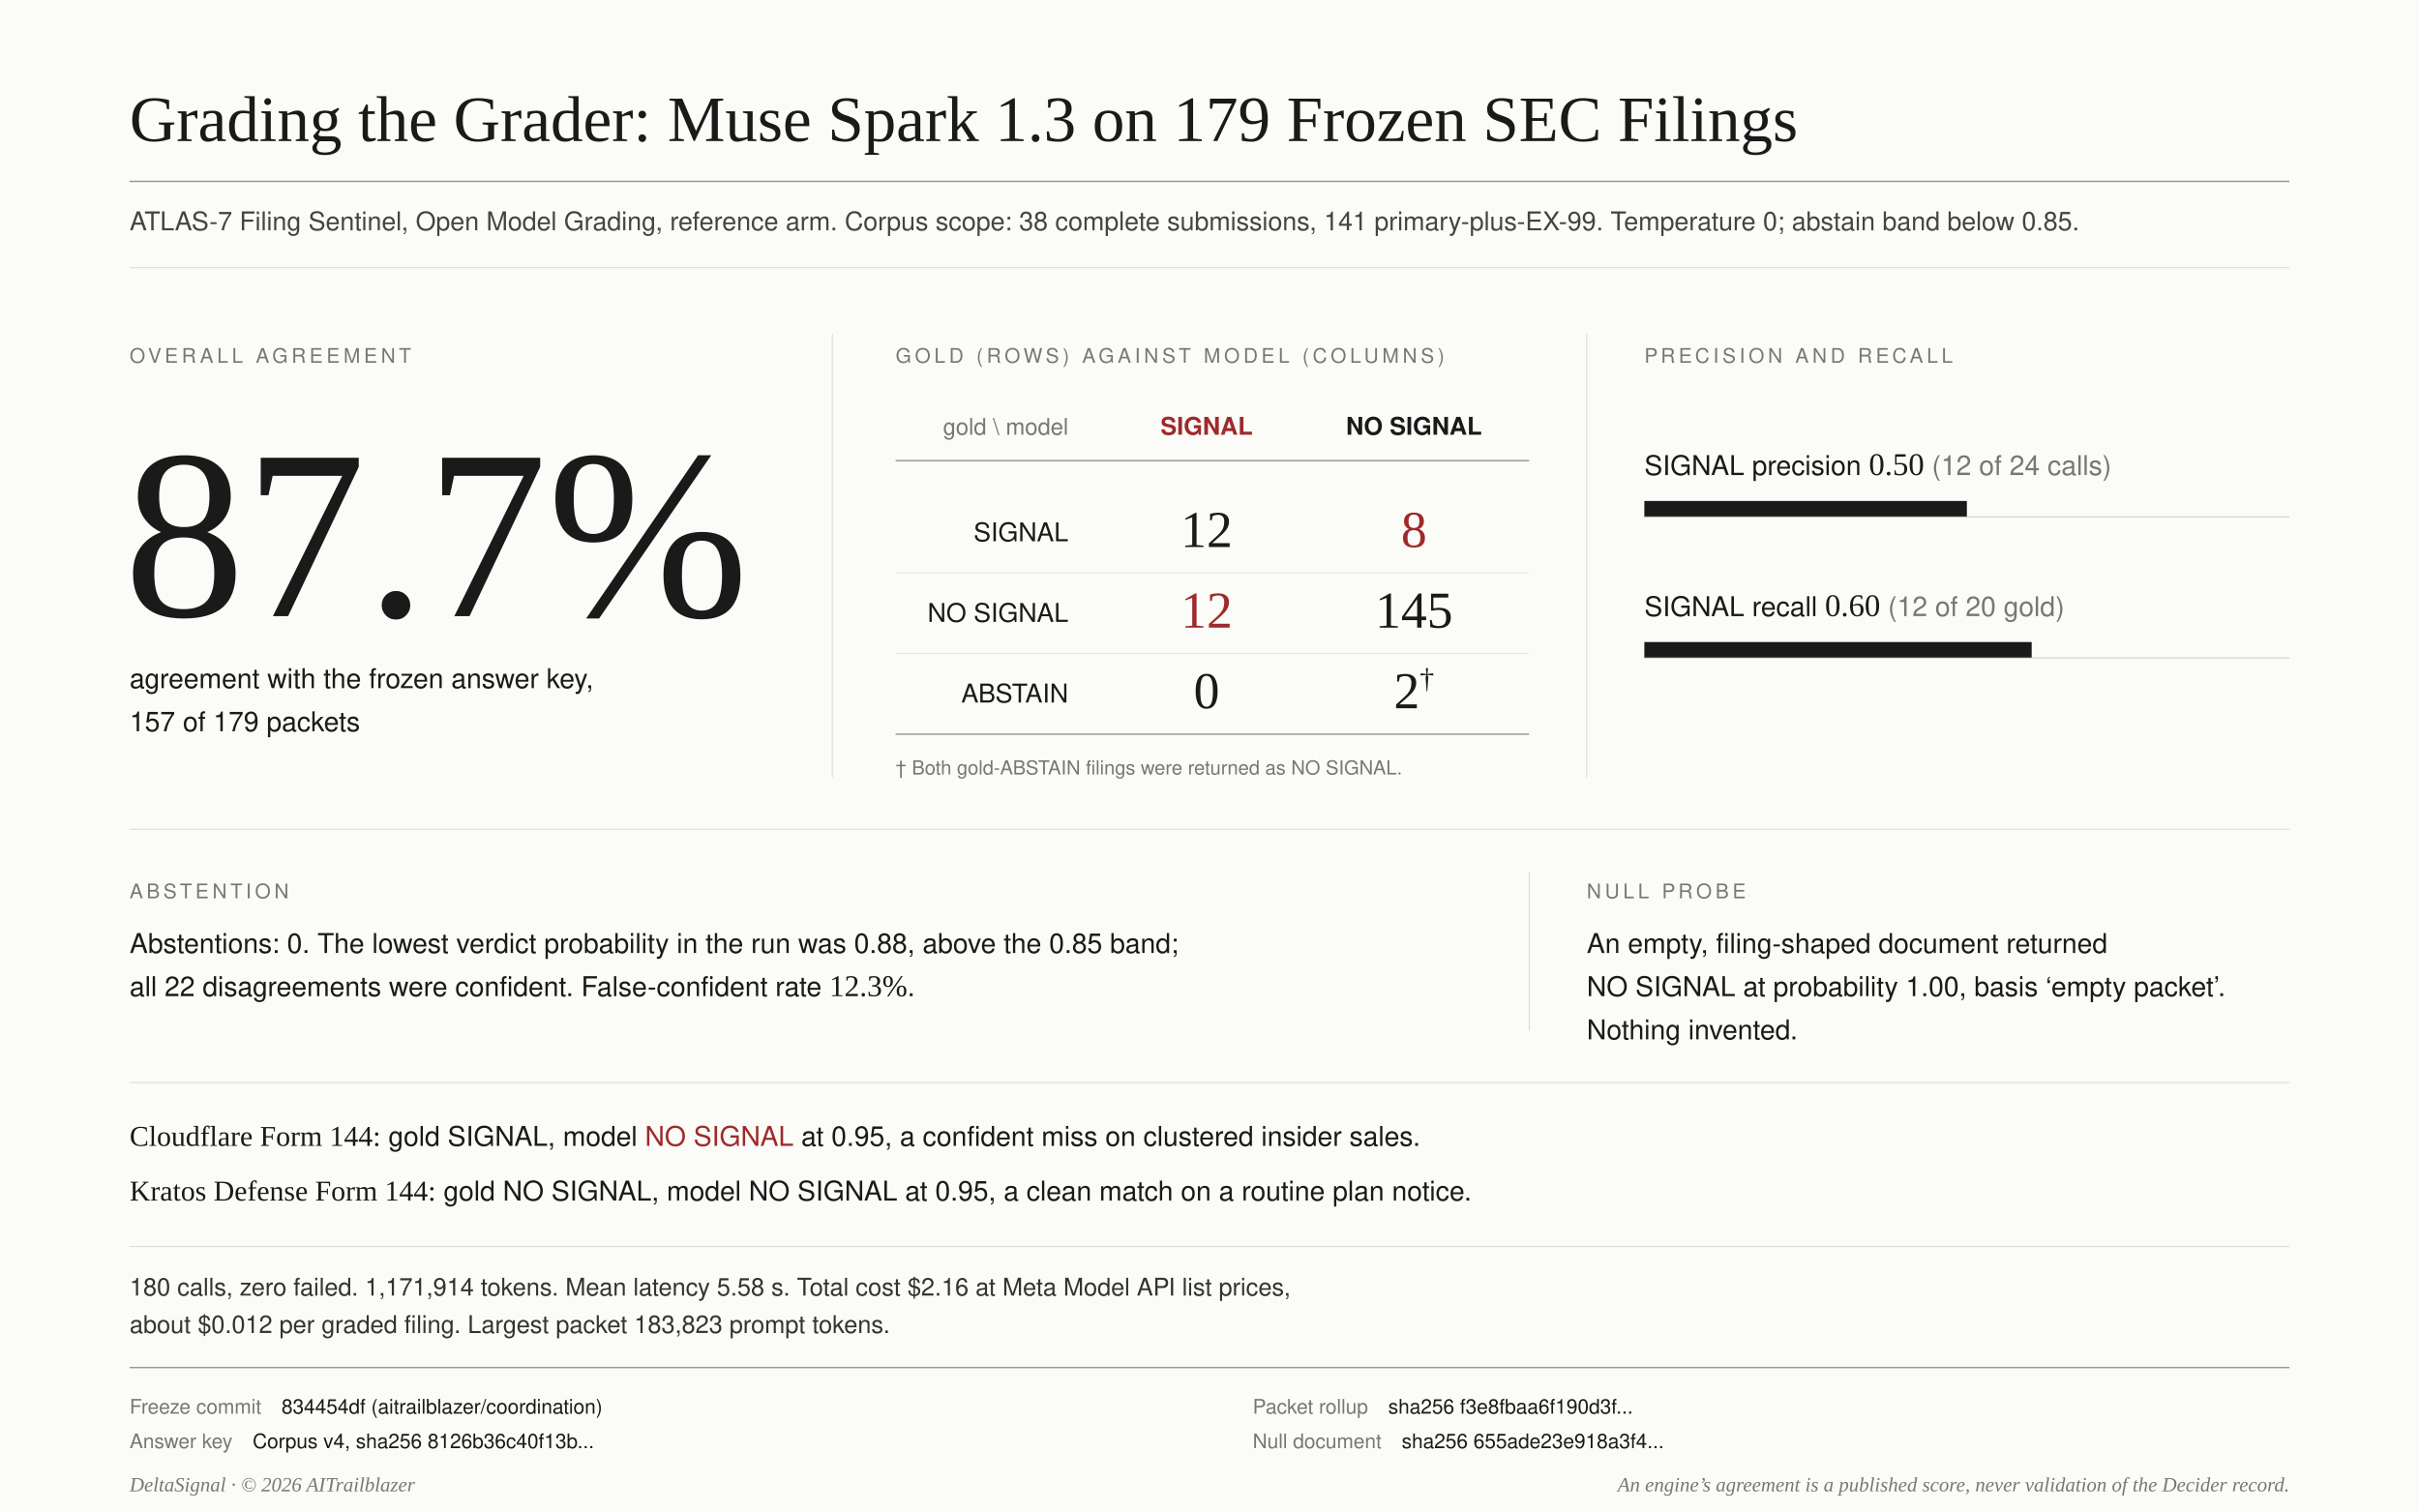
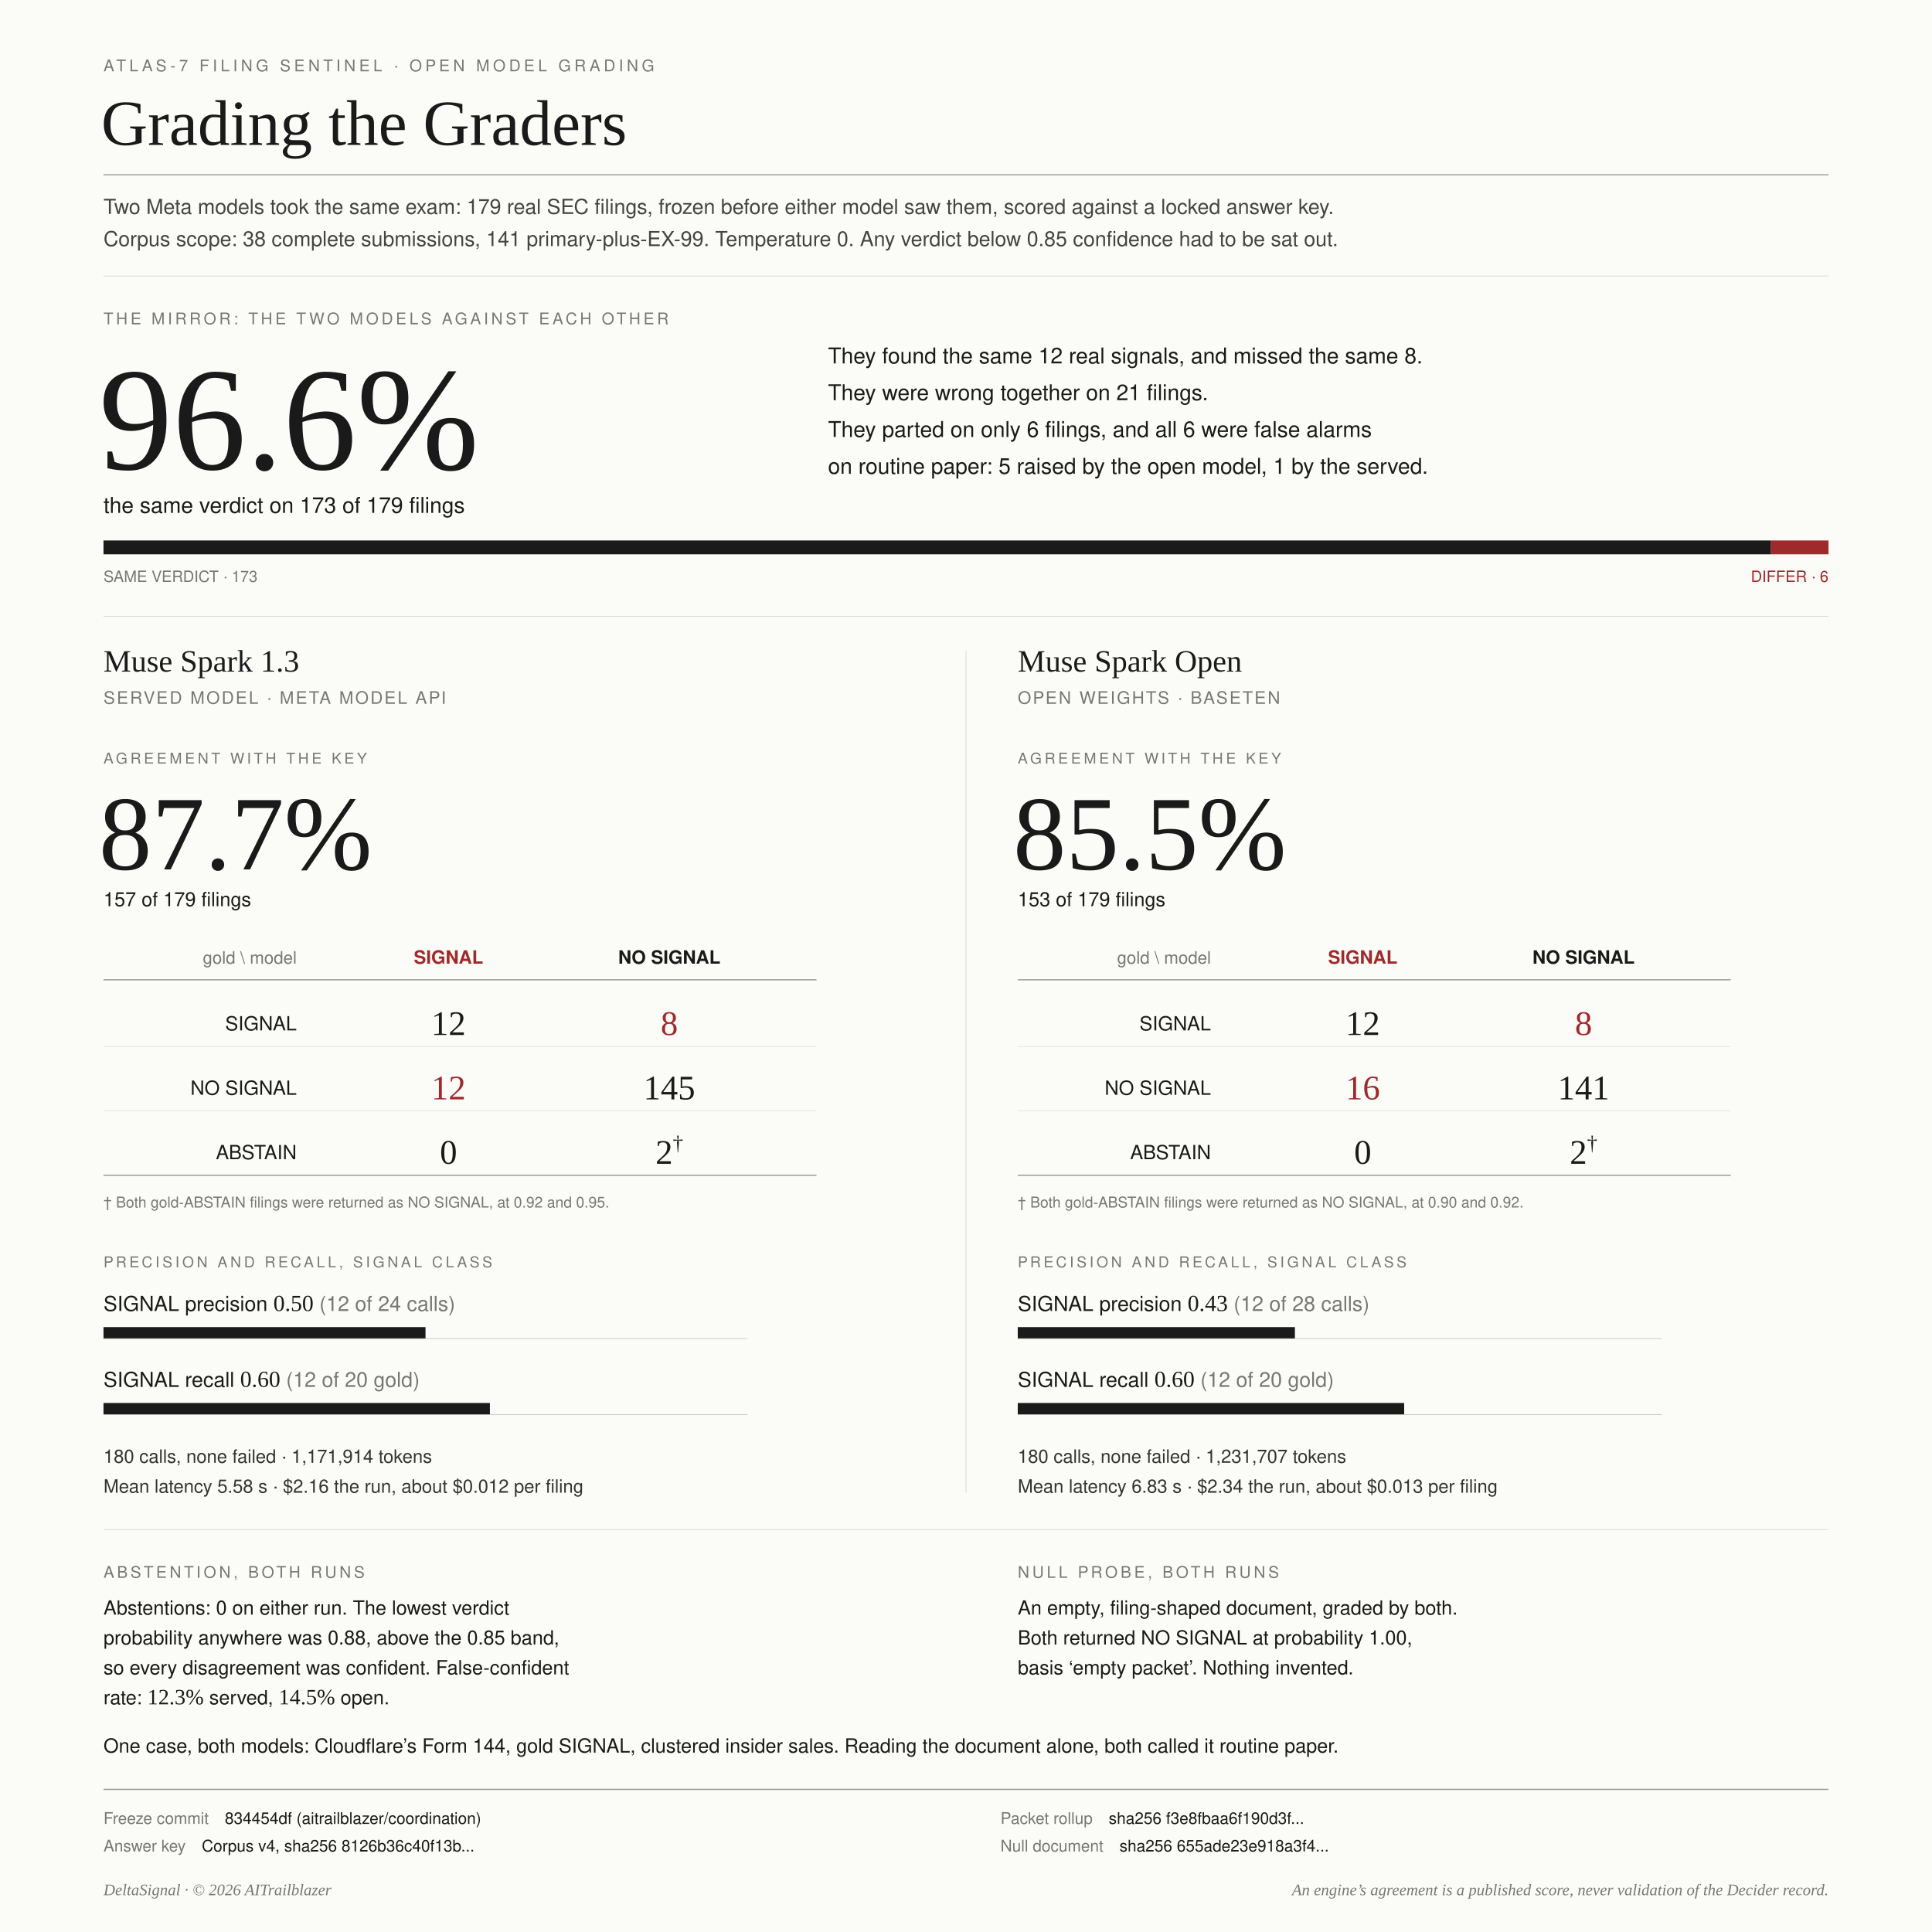
- <svg xmlns="http://www.w3.org/2000/svg" viewBox="0 0 1680 1050" width="1680" height="1050" role="img" aria-label="Grading the Grader: Muse Spark 1.3 on 179 frozen SEC filings">
-   <rect x="0" y="0" width="1680" height="1050" fill="#FBFBF8" />
-   <text x="90" y="98" font-family="Georgia, 'Times New Roman', 'Liberation Serif', 'DejaVu Serif', serif" font-size="45" fill="#1A1A1A">Grading the Grader: Muse Spark 1.3 on 179 Frozen SEC Filings</text>
-   <line x1="90" y1="126" x2="1590" y2="126" stroke="#999999" stroke-width="1" />
-   <text x="90" y="160" font-family="Helvetica, Arial, 'Liberation Sans', 'DejaVu Sans', sans-serif" font-size="18" fill="#444444">ATLAS-7 Filing Sentinel, Open Model Grading, reference arm. Corpus scope: 38 complete submissions, 141 primary-plus-EX-99. Temperature 0; abstain band below 0.85.</text>
-   <line x1="90" y1="186" x2="1590" y2="186" stroke="#CCCCCC" stroke-width="0.5" />
-   <text x="90" y="252" font-family="Helvetica, Arial, 'Liberation Sans', 'DejaVu Sans', sans-serif" font-size="14" letter-spacing="2.5" fill="#777777">OVERALL AGREEMENT</text>
-   <text x="86" y="428" font-family="Georgia, 'Times New Roman', 'Liberation Serif', 'DejaVu Serif', serif" font-size="168" fill="#1A1A1A">87.7%</text>
-   <text x="90" y="478" font-family="Helvetica, Arial, 'Liberation Sans', 'DejaVu Sans', sans-serif" font-size="19" fill="#1A1A1A">agreement with the frozen answer key,</text>
-   <text x="90" y="508" font-family="Helvetica, Arial, 'Liberation Sans', 'DejaVu Sans', sans-serif" font-size="19" fill="#1A1A1A">157 of 179 packets</text>
-   <line x1="578" y1="232" x2="578" y2="540" stroke="#CCCCCC" stroke-width="0.5" />
-   <text x="622" y="252" font-family="Helvetica, Arial, 'Liberation Sans', 'DejaVu Sans', sans-serif" font-size="14" letter-spacing="2.5" fill="#777777">GOLD (ROWS) AGAINST MODEL (COLUMNS)</text>
-   <text x="742" y="302" text-anchor="end" font-family="Helvetica, Arial, 'Liberation Sans', 'DejaVu Sans', sans-serif" font-size="16" fill="#777777">gold \ model</text>
-   <text x="838" y="302" text-anchor="middle" font-family="Helvetica, Arial, 'Liberation Sans', 'DejaVu Sans', sans-serif" font-size="17" font-weight="bold" fill="#9E2A2B">SIGNAL</text>
-   <text x="982" y="302" text-anchor="middle" font-family="Helvetica, Arial, 'Liberation Sans', 'DejaVu Sans', sans-serif" font-size="17" font-weight="bold" fill="#1A1A1A">NO SIGNAL</text>
-   <line x1="622" y1="320" x2="1062" y2="320" stroke="#999999" stroke-width="1" />
-   <text x="742" y="376" text-anchor="end" font-family="Helvetica, Arial, 'Liberation Sans', 'DejaVu Sans', sans-serif" font-size="18" fill="#1A1A1A">SIGNAL</text>
-   <text x="838" y="380" text-anchor="middle" font-family="Georgia, 'Times New Roman', 'Liberation Serif', 'DejaVu Serif', serif" font-size="36" fill="#1A1A1A">12</text>
-   <text x="982" y="380" text-anchor="middle" font-family="Georgia, 'Times New Roman', 'Liberation Serif', 'DejaVu Serif', serif" font-size="36" fill="#9E2A2B">8</text>
-   <line x1="622" y1="398" x2="1062" y2="398" stroke="#DDDDDD" stroke-width="0.5" />
-   <text x="742" y="432" text-anchor="end" font-family="Helvetica, Arial, 'Liberation Sans', 'DejaVu Sans', sans-serif" font-size="18" fill="#1A1A1A">NO SIGNAL</text>
-   <text x="838" y="436" text-anchor="middle" font-family="Georgia, 'Times New Roman', 'Liberation Serif', 'DejaVu Serif', serif" font-size="36" fill="#9E2A2B">12</text>
-   <text x="982" y="436" text-anchor="middle" font-family="Georgia, 'Times New Roman', 'Liberation Serif', 'DejaVu Serif', serif" font-size="36" fill="#1A1A1A">145</text>
-   <line x1="622" y1="454" x2="1062" y2="454" stroke="#DDDDDD" stroke-width="0.5" />
-   <text x="742" y="488" text-anchor="end" font-family="Helvetica, Arial, 'Liberation Sans', 'DejaVu Sans', sans-serif" font-size="18" fill="#1A1A1A">ABSTAIN</text>
-   <text x="838" y="492" text-anchor="middle" font-family="Georgia, 'Times New Roman', 'Liberation Serif', 'DejaVu Serif', serif" font-size="36" fill="#1A1A1A">0</text>
-   <text x="982" y="492" text-anchor="middle" font-family="Georgia, 'Times New Roman', 'Liberation Serif', 'DejaVu Serif', serif" font-size="36" fill="#1A1A1A">2<tspan font-size="20" dy="-14">†</tspan>
+ <svg xmlns="http://www.w3.org/2000/svg" viewBox="0 0 1680 1680" width="1680" height="1680" role="img" aria-label="Grading the Graders: Muse Spark 1.3 and Muse Spark Open on 179 frozen SEC filings">
+   <rect x="0" y="0" width="1680" height="1680" fill="#FBFBF8" />
+   <text x="90" y="62" font-family="Helvetica, Arial, 'Liberation Sans', 'DejaVu Sans', sans-serif" font-size="14" letter-spacing="3" fill="#777777">ATLAS-7 FILING SENTINEL · OPEN MODEL GRADING</text>
+   <text x="88" y="126" font-family="Georgia, 'Times New Roman', 'Liberation Serif', 'DejaVu Serif', serif" font-size="56" fill="#1A1A1A">Grading the Graders</text>
+   <line x1="90" y1="152" x2="1590" y2="152" stroke="#999999" stroke-width="1" />
+   <text x="90" y="186" font-family="Helvetica, Arial, 'Liberation Sans', 'DejaVu Sans', sans-serif" font-size="18" fill="#444444">Two Meta models took the same exam: 179 real SEC filings, frozen before either model saw them, scored against a locked answer key.</text>
+   <text x="90" y="214" font-family="Helvetica, Arial, 'Liberation Sans', 'DejaVu Sans', sans-serif" font-size="18" fill="#444444">Corpus scope: 38 complete submissions, 141 primary-plus-EX-99. Temperature 0. Any verdict below 0.85 confidence had to be sat out.</text>
+   <line x1="90" y1="240" x2="1590" y2="240" stroke="#CCCCCC" stroke-width="0.5" />
+   <text x="90" y="282" font-family="Helvetica, Arial, 'Liberation Sans', 'DejaVu Sans', sans-serif" font-size="14" letter-spacing="2.5" fill="#777777">THE MIRROR: THE TWO MODELS AGAINST EACH OTHER</text>
+   <text x="86" y="408" font-family="Georgia, 'Times New Roman', 'Liberation Serif', 'DejaVu Serif', serif" font-size="128" fill="#1A1A1A">96.6%</text>
+   <text x="90" y="446" font-family="Helvetica, Arial, 'Liberation Sans', 'DejaVu Sans', sans-serif" font-size="19" fill="#1A1A1A">the same verdict on 173 of 179 filings</text>
+   <text x="720" y="316" font-family="Helvetica, Arial, 'Liberation Sans', 'DejaVu Sans', sans-serif" font-size="19" fill="#1A1A1A">They found the same 12 real signals, and missed the same 8.</text>
+   <text x="720" y="348" font-family="Helvetica, Arial, 'Liberation Sans', 'DejaVu Sans', sans-serif" font-size="19" fill="#1A1A1A">They were wrong together on 21 filings.</text>
+   <text x="720" y="380" font-family="Helvetica, Arial, 'Liberation Sans', 'DejaVu Sans', sans-serif" font-size="19" fill="#1A1A1A">They parted on only 6 filings, and all 6 were false alarms</text>
+   <text x="720" y="412" font-family="Helvetica, Arial, 'Liberation Sans', 'DejaVu Sans', sans-serif" font-size="19" fill="#1A1A1A">on routine paper: 5 raised by the open model, 1 by the served.</text>
+   <rect x="90" y="470" width="1500" height="12" fill="#E7E4DC" />
+   <rect x="90" y="470" width="1450" height="12" fill="#1A1A1A" />
+   <rect x="1540" y="470" width="50" height="12" fill="#9E2A2B" />
+   <text x="90" y="506" font-family="Helvetica, Arial, 'Liberation Sans', 'DejaVu Sans', sans-serif" font-size="13.5" fill="#777777">SAME VERDICT · 173</text>
+   <text x="1590" y="506" text-anchor="end" font-family="Helvetica, Arial, 'Liberation Sans', 'DejaVu Sans', sans-serif" font-size="13.5" fill="#9E2A2B">DIFFER · 6</text>
+   <line x1="90" y1="536" x2="1590" y2="536" stroke="#CCCCCC" stroke-width="0.5" />
+   <line x1="840" y1="566" x2="840" y2="1298" stroke="#CCCCCC" stroke-width="0.5" />
+   <text x="90" y="584" font-family="Georgia, 'Times New Roman', 'Liberation Serif', 'DejaVu Serif', serif" font-size="27" fill="#1A1A1A">Muse Spark 1.3</text>
+   <text x="90" y="612" font-family="Helvetica, Arial, 'Liberation Sans', 'DejaVu Sans', sans-serif" font-size="15" letter-spacing="1.5" fill="#777777">SERVED MODEL · META MODEL API</text>
+   <text x="90" y="664" font-family="Helvetica, Arial, 'Liberation Sans', 'DejaVu Sans', sans-serif" font-size="13" letter-spacing="2.5" fill="#777777">AGREEMENT WITH THE KEY</text>
+   <text x="86" y="756" font-family="Georgia, 'Times New Roman', 'Liberation Serif', 'DejaVu Serif', serif" font-size="92" fill="#1A1A1A">87.7%</text>
+   <text x="90" y="788" font-family="Helvetica, Arial, 'Liberation Sans', 'DejaVu Sans', sans-serif" font-size="17" fill="#1A1A1A">157 of 179 filings</text>
+   <text x="258" y="838" text-anchor="end" font-family="Helvetica, Arial, 'Liberation Sans', 'DejaVu Sans', sans-serif" font-size="15" fill="#777777">gold \ model</text>
+   <text x="390" y="838" text-anchor="middle" font-family="Helvetica, Arial, 'Liberation Sans', 'DejaVu Sans', sans-serif" font-size="16" font-weight="bold" fill="#9E2A2B">SIGNAL</text>
+   <text x="582" y="838" text-anchor="middle" font-family="Helvetica, Arial, 'Liberation Sans', 'DejaVu Sans', sans-serif" font-size="16" font-weight="bold" fill="#1A1A1A">NO SIGNAL</text>
+   <line x1="90" y1="852" x2="710" y2="852" stroke="#999999" stroke-width="1" />
+   <text x="258" y="896" text-anchor="end" font-family="Helvetica, Arial, 'Liberation Sans', 'DejaVu Sans', sans-serif" font-size="17" fill="#1A1A1A">SIGNAL</text>
+   <text x="390" y="900" text-anchor="middle" font-family="Georgia, 'Times New Roman', 'Liberation Serif', 'DejaVu Serif', serif" font-size="30" fill="#1A1A1A">12</text>
+   <text x="582" y="900" text-anchor="middle" font-family="Georgia, 'Times New Roman', 'Liberation Serif', 'DejaVu Serif', serif" font-size="30" fill="#9E2A2B">8</text>
+   <line x1="90" y1="910" x2="710" y2="910" stroke="#DDDDDD" stroke-width="0.5" />
+   <text x="258" y="952" text-anchor="end" font-family="Helvetica, Arial, 'Liberation Sans', 'DejaVu Sans', sans-serif" font-size="17" fill="#1A1A1A">NO SIGNAL</text>
+   <text x="390" y="956" text-anchor="middle" font-family="Georgia, 'Times New Roman', 'Liberation Serif', 'DejaVu Serif', serif" font-size="30" fill="#9E2A2B">12</text>
+   <text x="582" y="956" text-anchor="middle" font-family="Georgia, 'Times New Roman', 'Liberation Serif', 'DejaVu Serif', serif" font-size="30" fill="#1A1A1A">145</text>
+   <line x1="90" y1="966" x2="710" y2="966" stroke="#DDDDDD" stroke-width="0.5" />
+   <text x="258" y="1008" text-anchor="end" font-family="Helvetica, Arial, 'Liberation Sans', 'DejaVu Sans', sans-serif" font-size="17" fill="#1A1A1A">ABSTAIN</text>
+   <text x="390" y="1012" text-anchor="middle" font-family="Georgia, 'Times New Roman', 'Liberation Serif', 'DejaVu Serif', serif" font-size="30" fill="#1A1A1A">0</text>
+   <text x="582" y="1012" text-anchor="middle" font-family="Georgia, 'Times New Roman', 'Liberation Serif', 'DejaVu Serif', serif" font-size="30" fill="#1A1A1A">2<tspan font-size="18" dy="-12">†</tspan>
  </text>
-   <line x1="622" y1="510" x2="1062" y2="510" stroke="#999999" stroke-width="1" />
-   <text x="622" y="538" font-family="Helvetica, Arial, 'Liberation Sans', 'DejaVu Sans', sans-serif" font-size="13.5" fill="#777777">† Both gold-ABSTAIN filings were returned as NO SIGNAL.</text>
-   <line x1="1102" y1="232" x2="1102" y2="540" stroke="#CCCCCC" stroke-width="0.5" />
-   <text x="1142" y="252" font-family="Helvetica, Arial, 'Liberation Sans', 'DejaVu Sans', sans-serif" font-size="14" letter-spacing="2.5" fill="#777777">PRECISION AND RECALL</text>
-   <text x="1142" y="330" font-family="Helvetica, Arial, 'Liberation Sans', 'DejaVu Sans', sans-serif" font-size="19" fill="#1A1A1A">SIGNAL precision <tspan font-family="Georgia, 'Times New Roman', 'Liberation Serif', 'DejaVu Serif', serif" font-size="22">0.50</tspan>
+   <line x1="90" y1="1022" x2="710" y2="1022" stroke="#999999" stroke-width="1" />
+   <text x="90" y="1050" font-family="Helvetica, Arial, 'Liberation Sans', 'DejaVu Sans', sans-serif" font-size="13" fill="#777777">† Both gold-ABSTAIN filings were returned as NO SIGNAL, at 0.92 and 0.95.</text>
+   <text x="90" y="1102" font-family="Helvetica, Arial, 'Liberation Sans', 'DejaVu Sans', sans-serif" font-size="13" letter-spacing="2.5" fill="#777777">PRECISION AND RECALL, SIGNAL CLASS</text>
+   <text x="90" y="1140" font-family="Helvetica, Arial, 'Liberation Sans', 'DejaVu Sans', sans-serif" font-size="18" fill="#1A1A1A">SIGNAL precision <tspan font-family="Georgia, 'Times New Roman', 'Liberation Serif', 'DejaVu Serif', serif" font-size="20">0.50</tspan>
    <tspan fill="#777777">(12 of 24 calls)</tspan>
  </text>
-   <rect x="1142" y="348" width="224" height="11" fill="#1A1A1A" />
-   <line x1="1142" y1="359" x2="1590" y2="359" stroke="#BBBBBB" stroke-width="0.5" />
-   <text x="1142" y="428" font-family="Helvetica, Arial, 'Liberation Sans', 'DejaVu Sans', sans-serif" font-size="19" fill="#1A1A1A">SIGNAL recall <tspan font-family="Georgia, 'Times New Roman', 'Liberation Serif', 'DejaVu Serif', serif" font-size="22">0.60</tspan>
+   <rect x="90" y="1154" width="280" height="10" fill="#1A1A1A" />
+   <line x1="90" y1="1164" x2="650" y2="1164" stroke="#BBBBBB" stroke-width="0.5" />
+   <text x="90" y="1206" font-family="Helvetica, Arial, 'Liberation Sans', 'DejaVu Sans', sans-serif" font-size="18" fill="#1A1A1A">SIGNAL recall <tspan font-family="Georgia, 'Times New Roman', 'Liberation Serif', 'DejaVu Serif', serif" font-size="20">0.60</tspan>
    <tspan fill="#777777">(12 of 20 gold)</tspan>
  </text>
-   <rect x="1142" y="446" width="269" height="11" fill="#1A1A1A" />
-   <line x1="1142" y1="457" x2="1590" y2="457" stroke="#BBBBBB" stroke-width="0.5" />
-   <line x1="90" y1="576" x2="1590" y2="576" stroke="#CCCCCC" stroke-width="0.5" />
-   <text x="90" y="624" font-family="Helvetica, Arial, 'Liberation Sans', 'DejaVu Sans', sans-serif" font-size="14" letter-spacing="2.5" fill="#777777">ABSTENTION</text>
-   <text x="90" y="662" font-family="Helvetica, Arial, 'Liberation Sans', 'DejaVu Sans', sans-serif" font-size="19" fill="#1A1A1A">Abstentions: 0. The lowest verdict probability in the run was 0.88, above the 0.85 band;</text>
-   <text x="90" y="692" font-family="Helvetica, Arial, 'Liberation Sans', 'DejaVu Sans', sans-serif" font-size="19" fill="#1A1A1A">all 22 disagreements were confident. False-confident rate <tspan font-family="Georgia, 'Times New Roman', 'Liberation Serif', 'DejaVu Serif', serif" font-size="21">12.3%</tspan>.</text>
-   <line x1="1062" y1="606" x2="1062" y2="716" stroke="#CCCCCC" stroke-width="0.5" />
-   <text x="1102" y="624" font-family="Helvetica, Arial, 'Liberation Sans', 'DejaVu Sans', sans-serif" font-size="14" letter-spacing="2.5" fill="#777777">NULL PROBE</text>
-   <text x="1102" y="662" font-family="Helvetica, Arial, 'Liberation Sans', 'DejaVu Sans', sans-serif" font-size="19" fill="#1A1A1A">An empty, filing-shaped document returned</text>
-   <text x="1102" y="692" font-family="Helvetica, Arial, 'Liberation Sans', 'DejaVu Sans', sans-serif" font-size="19" fill="#1A1A1A">NO SIGNAL at probability 1.00, basis ‘empty packet’.</text>
-   <text x="1102" y="722" font-family="Helvetica, Arial, 'Liberation Sans', 'DejaVu Sans', sans-serif" font-size="19" fill="#1A1A1A">Nothing invented.</text>
-   <line x1="90" y1="752" x2="1590" y2="752" stroke="#CCCCCC" stroke-width="0.5" />
-   <text x="90" y="796" font-family="Helvetica, Arial, 'Liberation Sans', 'DejaVu Sans', sans-serif" font-size="19" fill="#1A1A1A">
-     <tspan font-family="Georgia, 'Times New Roman', 'Liberation Serif', 'DejaVu Serif', serif" font-size="20">Cloudflare Form 144:</tspan> gold SIGNAL, model <tspan fill="#9E2A2B">NO SIGNAL</tspan> at 0.95, a confident miss on clustered insider sales.</text>
-   <text x="90" y="834" font-family="Helvetica, Arial, 'Liberation Sans', 'DejaVu Sans', sans-serif" font-size="19" fill="#1A1A1A">
-     <tspan font-family="Georgia, 'Times New Roman', 'Liberation Serif', 'DejaVu Serif', serif" font-size="20">Kratos Defense Form 144:</tspan> gold NO SIGNAL, model NO SIGNAL at 0.95, a clean match on a routine plan notice.</text>
-   <line x1="90" y1="866" x2="1590" y2="866" stroke="#CCCCCC" stroke-width="0.5" />
-   <text x="90" y="900" font-family="Helvetica, Arial, 'Liberation Sans', 'DejaVu Sans', sans-serif" font-size="17" fill="#333333">180 calls, zero failed. 1,171,914 tokens. Mean latency 5.58 s. Total cost $2.16 at Meta Model API list prices,</text>
-   <text x="90" y="926" font-family="Helvetica, Arial, 'Liberation Sans', 'DejaVu Sans', sans-serif" font-size="17" fill="#333333">about $0.012 per graded filing. Largest packet 183,823 prompt tokens.</text>
-   <line x1="90" y1="950" x2="1590" y2="950" stroke="#999999" stroke-width="1" />
-   <text x="90" y="982" font-family="Helvetica, Arial, 'Liberation Sans', 'DejaVu Sans', sans-serif" font-size="14" fill="#1A1A1A">
+   <rect x="90" y="1220" width="336" height="10" fill="#1A1A1A" />
+   <line x1="90" y1="1230" x2="650" y2="1230" stroke="#BBBBBB" stroke-width="0.5" />
+   <text x="90" y="1272" font-family="Helvetica, Arial, 'Liberation Sans', 'DejaVu Sans', sans-serif" font-size="16" fill="#333333">180 calls, none failed · 1,171,914 tokens</text>
+   <text x="90" y="1298" font-family="Helvetica, Arial, 'Liberation Sans', 'DejaVu Sans', sans-serif" font-size="16" fill="#333333">Mean latency 5.58 s · $2.16 the run, about $0.012 per filing</text>
+   <text x="885" y="584" font-family="Georgia, 'Times New Roman', 'Liberation Serif', 'DejaVu Serif', serif" font-size="27" fill="#1A1A1A">Muse Spark Open</text>
+   <text x="885" y="612" font-family="Helvetica, Arial, 'Liberation Sans', 'DejaVu Sans', sans-serif" font-size="15" letter-spacing="1.5" fill="#777777">OPEN WEIGHTS · BASETEN</text>
+   <text x="885" y="664" font-family="Helvetica, Arial, 'Liberation Sans', 'DejaVu Sans', sans-serif" font-size="13" letter-spacing="2.5" fill="#777777">AGREEMENT WITH THE KEY</text>
+   <text x="881" y="756" font-family="Georgia, 'Times New Roman', 'Liberation Serif', 'DejaVu Serif', serif" font-size="92" fill="#1A1A1A">85.5%</text>
+   <text x="885" y="788" font-family="Helvetica, Arial, 'Liberation Sans', 'DejaVu Sans', sans-serif" font-size="17" fill="#1A1A1A">153 of 179 filings</text>
+   <text x="1053" y="838" text-anchor="end" font-family="Helvetica, Arial, 'Liberation Sans', 'DejaVu Sans', sans-serif" font-size="15" fill="#777777">gold \ model</text>
+   <text x="1185" y="838" text-anchor="middle" font-family="Helvetica, Arial, 'Liberation Sans', 'DejaVu Sans', sans-serif" font-size="16" font-weight="bold" fill="#9E2A2B">SIGNAL</text>
+   <text x="1377" y="838" text-anchor="middle" font-family="Helvetica, Arial, 'Liberation Sans', 'DejaVu Sans', sans-serif" font-size="16" font-weight="bold" fill="#1A1A1A">NO SIGNAL</text>
+   <line x1="885" y1="852" x2="1505" y2="852" stroke="#999999" stroke-width="1" />
+   <text x="1053" y="896" text-anchor="end" font-family="Helvetica, Arial, 'Liberation Sans', 'DejaVu Sans', sans-serif" font-size="17" fill="#1A1A1A">SIGNAL</text>
+   <text x="1185" y="900" text-anchor="middle" font-family="Georgia, 'Times New Roman', 'Liberation Serif', 'DejaVu Serif', serif" font-size="30" fill="#1A1A1A">12</text>
+   <text x="1377" y="900" text-anchor="middle" font-family="Georgia, 'Times New Roman', 'Liberation Serif', 'DejaVu Serif', serif" font-size="30" fill="#9E2A2B">8</text>
+   <line x1="885" y1="910" x2="1505" y2="910" stroke="#DDDDDD" stroke-width="0.5" />
+   <text x="1053" y="952" text-anchor="end" font-family="Helvetica, Arial, 'Liberation Sans', 'DejaVu Sans', sans-serif" font-size="17" fill="#1A1A1A">NO SIGNAL</text>
+   <text x="1185" y="956" text-anchor="middle" font-family="Georgia, 'Times New Roman', 'Liberation Serif', 'DejaVu Serif', serif" font-size="30" fill="#9E2A2B">16</text>
+   <text x="1377" y="956" text-anchor="middle" font-family="Georgia, 'Times New Roman', 'Liberation Serif', 'DejaVu Serif', serif" font-size="30" fill="#1A1A1A">141</text>
+   <line x1="885" y1="966" x2="1505" y2="966" stroke="#DDDDDD" stroke-width="0.5" />
+   <text x="1053" y="1008" text-anchor="end" font-family="Helvetica, Arial, 'Liberation Sans', 'DejaVu Sans', sans-serif" font-size="17" fill="#1A1A1A">ABSTAIN</text>
+   <text x="1185" y="1012" text-anchor="middle" font-family="Georgia, 'Times New Roman', 'Liberation Serif', 'DejaVu Serif', serif" font-size="30" fill="#1A1A1A">0</text>
+   <text x="1377" y="1012" text-anchor="middle" font-family="Georgia, 'Times New Roman', 'Liberation Serif', 'DejaVu Serif', serif" font-size="30" fill="#1A1A1A">2<tspan font-size="18" dy="-12">†</tspan>
+   </text>
+   <line x1="885" y1="1022" x2="1505" y2="1022" stroke="#999999" stroke-width="1" />
+   <text x="885" y="1050" font-family="Helvetica, Arial, 'Liberation Sans', 'DejaVu Sans', sans-serif" font-size="13" fill="#777777">† Both gold-ABSTAIN filings were returned as NO SIGNAL, at 0.90 and 0.92.</text>
+   <text x="885" y="1102" font-family="Helvetica, Arial, 'Liberation Sans', 'DejaVu Sans', sans-serif" font-size="13" letter-spacing="2.5" fill="#777777">PRECISION AND RECALL, SIGNAL CLASS</text>
+   <text x="885" y="1140" font-family="Helvetica, Arial, 'Liberation Sans', 'DejaVu Sans', sans-serif" font-size="18" fill="#1A1A1A">SIGNAL precision <tspan font-family="Georgia, 'Times New Roman', 'Liberation Serif', 'DejaVu Serif', serif" font-size="20">0.43</tspan>
+     <tspan fill="#777777">(12 of 28 calls)</tspan>
+   </text>
+   <rect x="885" y="1154" width="241" height="10" fill="#1A1A1A" />
+   <line x1="885" y1="1164" x2="1445" y2="1164" stroke="#BBBBBB" stroke-width="0.5" />
+   <text x="885" y="1206" font-family="Helvetica, Arial, 'Liberation Sans', 'DejaVu Sans', sans-serif" font-size="18" fill="#1A1A1A">SIGNAL recall <tspan font-family="Georgia, 'Times New Roman', 'Liberation Serif', 'DejaVu Serif', serif" font-size="20">0.60</tspan>
+     <tspan fill="#777777">(12 of 20 gold)</tspan>
+   </text>
+   <rect x="885" y="1220" width="336" height="10" fill="#1A1A1A" />
+   <line x1="885" y1="1230" x2="1445" y2="1230" stroke="#BBBBBB" stroke-width="0.5" />
+   <text x="885" y="1272" font-family="Helvetica, Arial, 'Liberation Sans', 'DejaVu Sans', sans-serif" font-size="16" fill="#333333">180 calls, none failed · 1,231,707 tokens</text>
+   <text x="885" y="1298" font-family="Helvetica, Arial, 'Liberation Sans', 'DejaVu Sans', sans-serif" font-size="16" fill="#333333">Mean latency 6.83 s · $2.34 the run, about $0.013 per filing</text>
+   <line x1="90" y1="1330" x2="1590" y2="1330" stroke="#CCCCCC" stroke-width="0.5" />
+   <text x="90" y="1372" font-family="Helvetica, Arial, 'Liberation Sans', 'DejaVu Sans', sans-serif" font-size="14" letter-spacing="2.5" fill="#777777">ABSTENTION, BOTH RUNS</text>
+   <text x="90" y="1404" font-family="Helvetica, Arial, 'Liberation Sans', 'DejaVu Sans', sans-serif" font-size="17" fill="#1A1A1A">Abstentions: 0 on either run. The lowest verdict</text>
+   <text x="90" y="1430" font-family="Helvetica, Arial, 'Liberation Sans', 'DejaVu Sans', sans-serif" font-size="17" fill="#1A1A1A">probability anywhere was 0.88, above the 0.85 band,</text>
+   <text x="90" y="1456" font-family="Helvetica, Arial, 'Liberation Sans', 'DejaVu Sans', sans-serif" font-size="17" fill="#1A1A1A">so every disagreement was confident. False-confident</text>
+   <text x="90" y="1482" font-family="Helvetica, Arial, 'Liberation Sans', 'DejaVu Sans', sans-serif" font-size="17" fill="#1A1A1A">rate: <tspan font-family="Georgia, 'Times New Roman', 'Liberation Serif', 'DejaVu Serif', serif" font-size="19">12.3%</tspan> served, <tspan font-family="Georgia, 'Times New Roman', 'Liberation Serif', 'DejaVu Serif', serif" font-size="19">14.5%</tspan> open.</text>
+   <text x="885" y="1372" font-family="Helvetica, Arial, 'Liberation Sans', 'DejaVu Sans', sans-serif" font-size="14" letter-spacing="2.5" fill="#777777">NULL PROBE, BOTH RUNS</text>
+   <text x="885" y="1404" font-family="Helvetica, Arial, 'Liberation Sans', 'DejaVu Sans', sans-serif" font-size="17" fill="#1A1A1A">An empty, filing-shaped document, graded by both.</text>
+   <text x="885" y="1430" font-family="Helvetica, Arial, 'Liberation Sans', 'DejaVu Sans', sans-serif" font-size="17" fill="#1A1A1A">Both returned NO SIGNAL at probability 1.00,</text>
+   <text x="885" y="1456" font-family="Helvetica, Arial, 'Liberation Sans', 'DejaVu Sans', sans-serif" font-size="17" fill="#1A1A1A">basis ‘empty packet’. Nothing invented.</text>
+   <text x="90" y="1524" font-family="Helvetica, Arial, 'Liberation Sans', 'DejaVu Sans', sans-serif" font-size="17" fill="#1A1A1A">One case, both models: Cloudflare’s Form 144, gold SIGNAL, clustered insider sales. Reading the document alone, both called it routine paper.</text>
+   <line x1="90" y1="1556" x2="1590" y2="1556" stroke="#999999" stroke-width="1" />
+   <text x="90" y="1586" font-family="Helvetica, Arial, 'Liberation Sans', 'DejaVu Sans', sans-serif" font-size="14" fill="#1A1A1A">
    <tspan fill="#777777">Freeze commit</tspan> 834454df (aitrailblazer/coordination)</text>
-   <text x="90" y="1006" font-family="Helvetica, Arial, 'Liberation Sans', 'DejaVu Sans', sans-serif" font-size="14" fill="#1A1A1A">
+   <text x="90" y="1610" font-family="Helvetica, Arial, 'Liberation Sans', 'DejaVu Sans', sans-serif" font-size="14" fill="#1A1A1A">
    <tspan fill="#777777">Answer key</tspan> Corpus v4, sha256 8126b36c40f13b...</text>
-   <text x="870" y="982" font-family="Helvetica, Arial, 'Liberation Sans', 'DejaVu Sans', sans-serif" font-size="14" fill="#1A1A1A">
+   <text x="870" y="1586" font-family="Helvetica, Arial, 'Liberation Sans', 'DejaVu Sans', sans-serif" font-size="14" fill="#1A1A1A">
    <tspan fill="#777777">Packet rollup</tspan> sha256 f3e8fbaa6f190d3f...</text>
-   <text x="870" y="1006" font-family="Helvetica, Arial, 'Liberation Sans', 'DejaVu Sans', sans-serif" font-size="14" fill="#1A1A1A">
+   <text x="870" y="1610" font-family="Helvetica, Arial, 'Liberation Sans', 'DejaVu Sans', sans-serif" font-size="14" fill="#1A1A1A">
    <tspan fill="#777777">Null document</tspan> sha256 655ade23e918a3f4...</text>
-   <text x="90" y="1036" font-family="Georgia, 'Times New Roman', 'Liberation Serif', 'DejaVu Serif', serif" font-size="14" font-style="italic" fill="#777777">DeltaSignal · © 2026 AITrailblazer</text>
-   <text x="1590" y="1036" text-anchor="end" font-family="Georgia, 'Times New Roman', 'Liberation Serif', 'DejaVu Serif', serif" font-size="14" font-style="italic" fill="#777777">An engine’s agreement is a published score, never validation of the Decider record.</text>
+   <text x="90" y="1648" font-family="Georgia, 'Times New Roman', 'Liberation Serif', 'DejaVu Serif', serif" font-size="14" font-style="italic" fill="#777777">DeltaSignal · © 2026 AITrailblazer</text>
+   <text x="1590" y="1648" text-anchor="end" font-family="Georgia, 'Times New Roman', 'Liberation Serif', 'DejaVu Serif', serif" font-size="14" font-style="italic" fill="#777777">An engine’s agreement is a published score, never validation of the Decider record.</text>
</svg>
